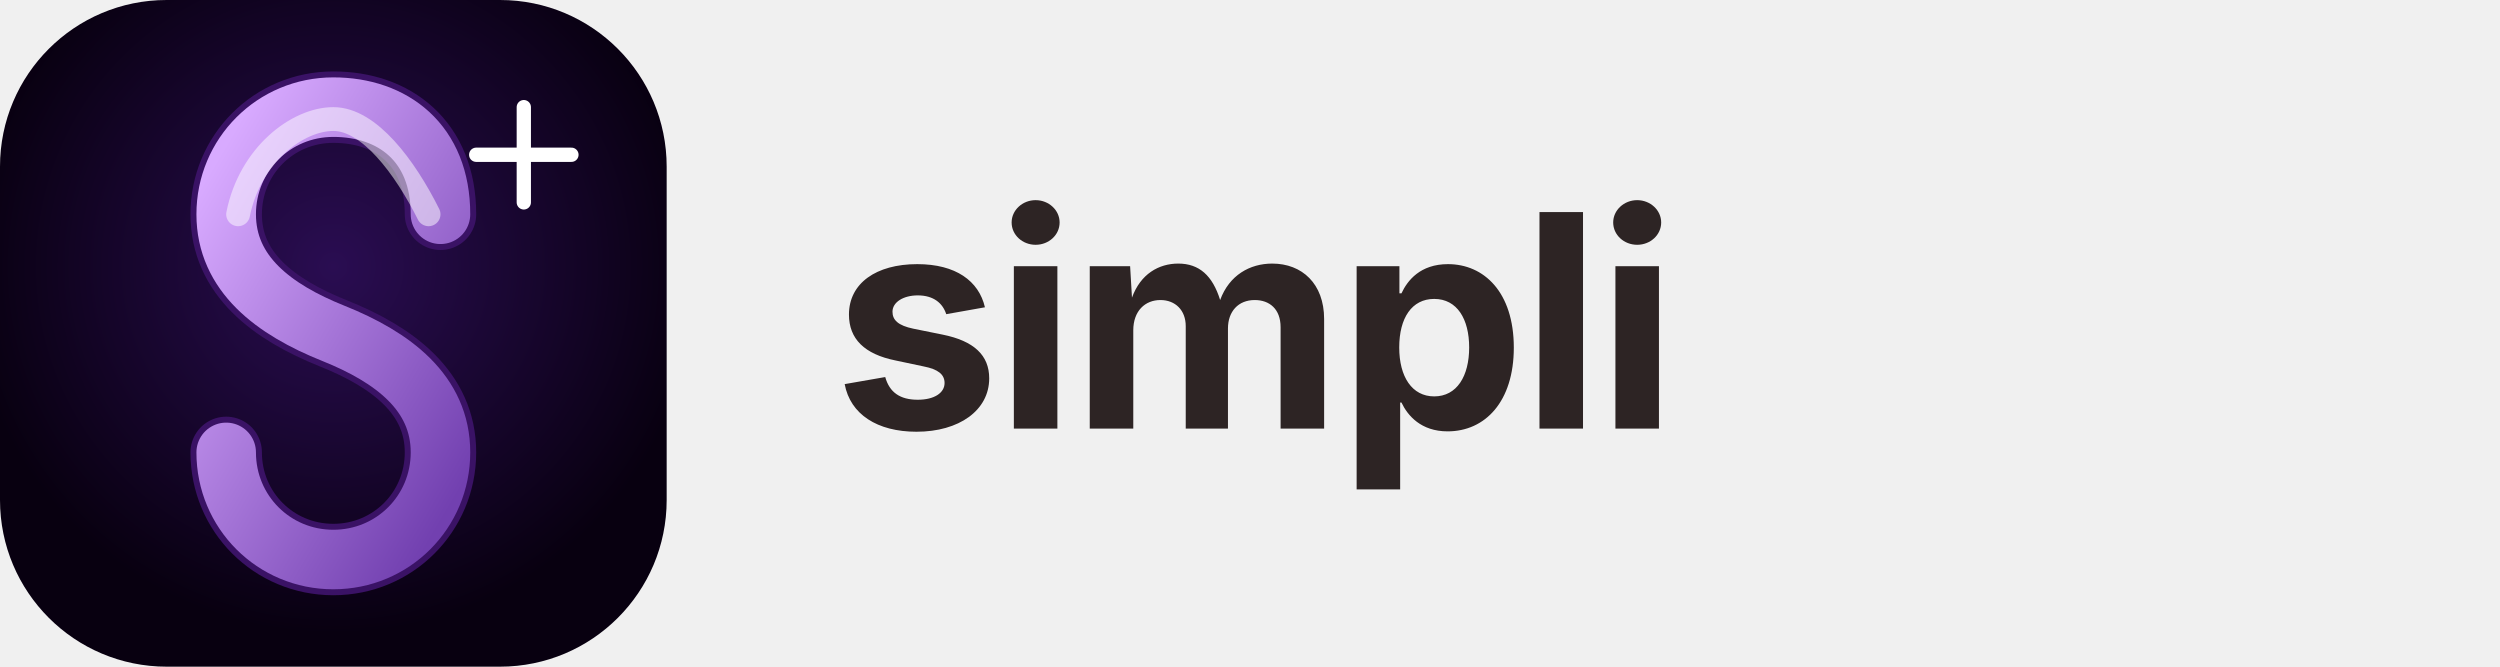
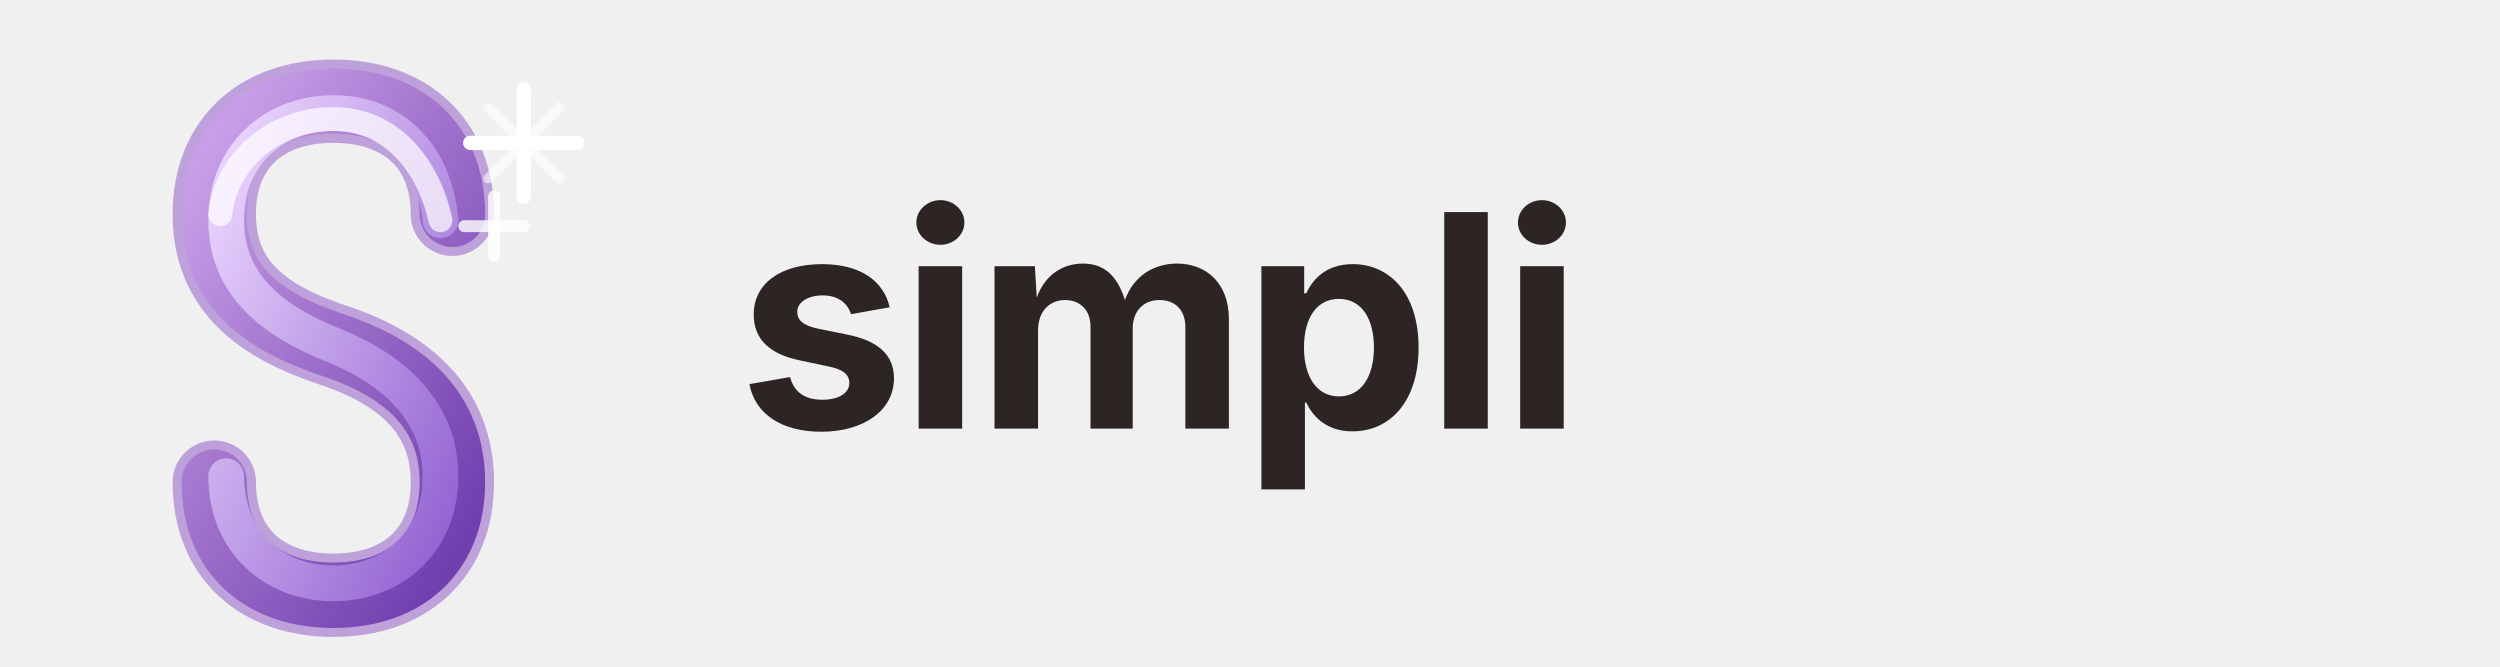
<svg xmlns="http://www.w3.org/2000/svg" viewBox="0 0 210 56" fill="none">
  <defs>
-     <radialGradient id="bg" cx="50%" cy="40%" r="55%">
-       <stop offset="0%" stop-color="#2A0D52" />
-       <stop offset="100%" stop-color="#080010" />
-     </radialGradient>
-     <linearGradient id="sb" x1="10%" y1="0%" x2="90%" y2="100%">
-       <stop offset="0%" stop-color="#D8AAFF" />
-       <stop offset="100%" stop-color="#7240B0" />
+     <linearGradient id="s-outer" x1="10%" y1="0%" x2="90%" y2="100%">
+       <stop offset="0%" stop-color="#C89EE8" />
+       <stop offset="50%" stop-color="#9B6CC8" />
+       <stop offset="100%" stop-color="#7040B0" />
+     </linearGradient>
+     <linearGradient id="s-inner" x1="0%" y1="0%" x2="100%" y2="100%">
+       <stop offset="0%" stop-color="#EDD8FF" />
+       <stop offset="100%" stop-color="#9060D0" />
    </linearGradient>
  </defs>
-   <rect width="56" height="56" rx="14" fill="url(#bg)" />
-   <path d="M37,18 C37,12 33,9 28,9 C23,9 19,13 19,18 C19,23 23,26 28,28 C33,30 37,33 37,38 C37,43 33,47 28,47 C23,47 19,43 19,38" stroke="#3A1265" stroke-width="6" stroke-linecap="round" />
-   <path d="M37,18 C37,12 33,9 28,9 C23,9 19,13 19,18 C19,23 23,26 28,28 C33,30 37,33 37,38 C37,43 33,47 28,47 C23,47 19,43 19,38" stroke="url(#sb)" stroke-width="5" stroke-linecap="round" />
-   <path d="M36,18 C34,14 31,10 28,10 C25,10 21,13 20,18" stroke="rgba(255,255,255,0.5)" stroke-width="2" stroke-linecap="round" />
-   <g transform="translate(44,13)">
-     <line x1="0" y1="-4" x2="0" y2="4" stroke="white" stroke-width="1.2" stroke-linecap="round" />
-     <line x1="-4" y1="0" x2="4" y2="0" stroke="white" stroke-width="1.2" stroke-linecap="round" />
+   <path d="M38,18 C38,12 34,8.5 28,8.5 C22,8.5 18,12 18,18 C18,24 22,27 28,29 C34,31 38,34.5 38,40.5 C38,46.5 34,50 28,50 C22,50 18,46.5 18,40.5" stroke="#8040C0" stroke-width="7" stroke-linecap="round" opacity="0.45" />
+   <path d="M38,18 C38,12 34,8.5 28,8.5 C22,8.5 18,12 18,18 C18,24 22,27 28,29 C34,31 38,34.5 38,40.5 C38,46.5 34,50 28,50 C22,50 18,46.5 18,40.5" stroke="url(#s-outer)" stroke-width="5.5" stroke-linecap="round" />
+   <path d="M37,18.5 C36.5,13 33,9.5 28,9.5 C23,9.5 19,13 19,18.5 C19,24 23,27 28,29 C33,31 37,34.5 37,40 C37,45.5 33,49 28,49 C23,49 19,45.5 19,40" stroke="url(#s-inner)" stroke-width="3" stroke-linecap="round" />
+   <path d="M37,18.5 C36,14 33,10 28,10 C23,10 19,13.5 18.5,18" stroke="white" stroke-width="2" stroke-linecap="round" opacity="0.7" />
+   <g transform="translate(44,12)">
+     <line x1="0" y1="-4.5" x2="0" y2="4.5" stroke="white" stroke-width="1.2" stroke-linecap="round" />
+     <line x1="-4.5" y1="0" x2="4.5" y2="0" stroke="white" stroke-width="1.2" stroke-linecap="round" />
+     <line x1="-3" y1="-3" x2="3" y2="3" stroke="white" stroke-width="0.8" stroke-linecap="round" opacity="0.6" />
+     <line x1="3" y1="-3" x2="-3" y2="3" stroke="white" stroke-width="0.8" stroke-linecap="round" opacity="0.6" />
  </g>
-   <text x="70" y="36" font-family="Inter,-apple-system,BlinkMacSystemFont,sans-serif" font-size="25" font-weight="700" fill="#2D2424" letter-spacing="-0.4">simpli</text>
+   <g transform="translate(41.5,19)">
+     <line x1="0" y1="-2.5" x2="0" y2="2.5" stroke="white" stroke-width="1" stroke-linecap="round" opacity="0.8" />
+     <line x1="-2.5" y1="0" x2="2.5" y2="0" stroke="white" stroke-width="1" stroke-linecap="round" opacity="0.8" />
+   </g>
+   <text x="62" y="36" font-family="Inter,-apple-system,BlinkMacSystemFont,sans-serif" font-size="25" font-weight="700" fill="#2D2424" letter-spacing="-0.4">simpli</text>
</svg>
